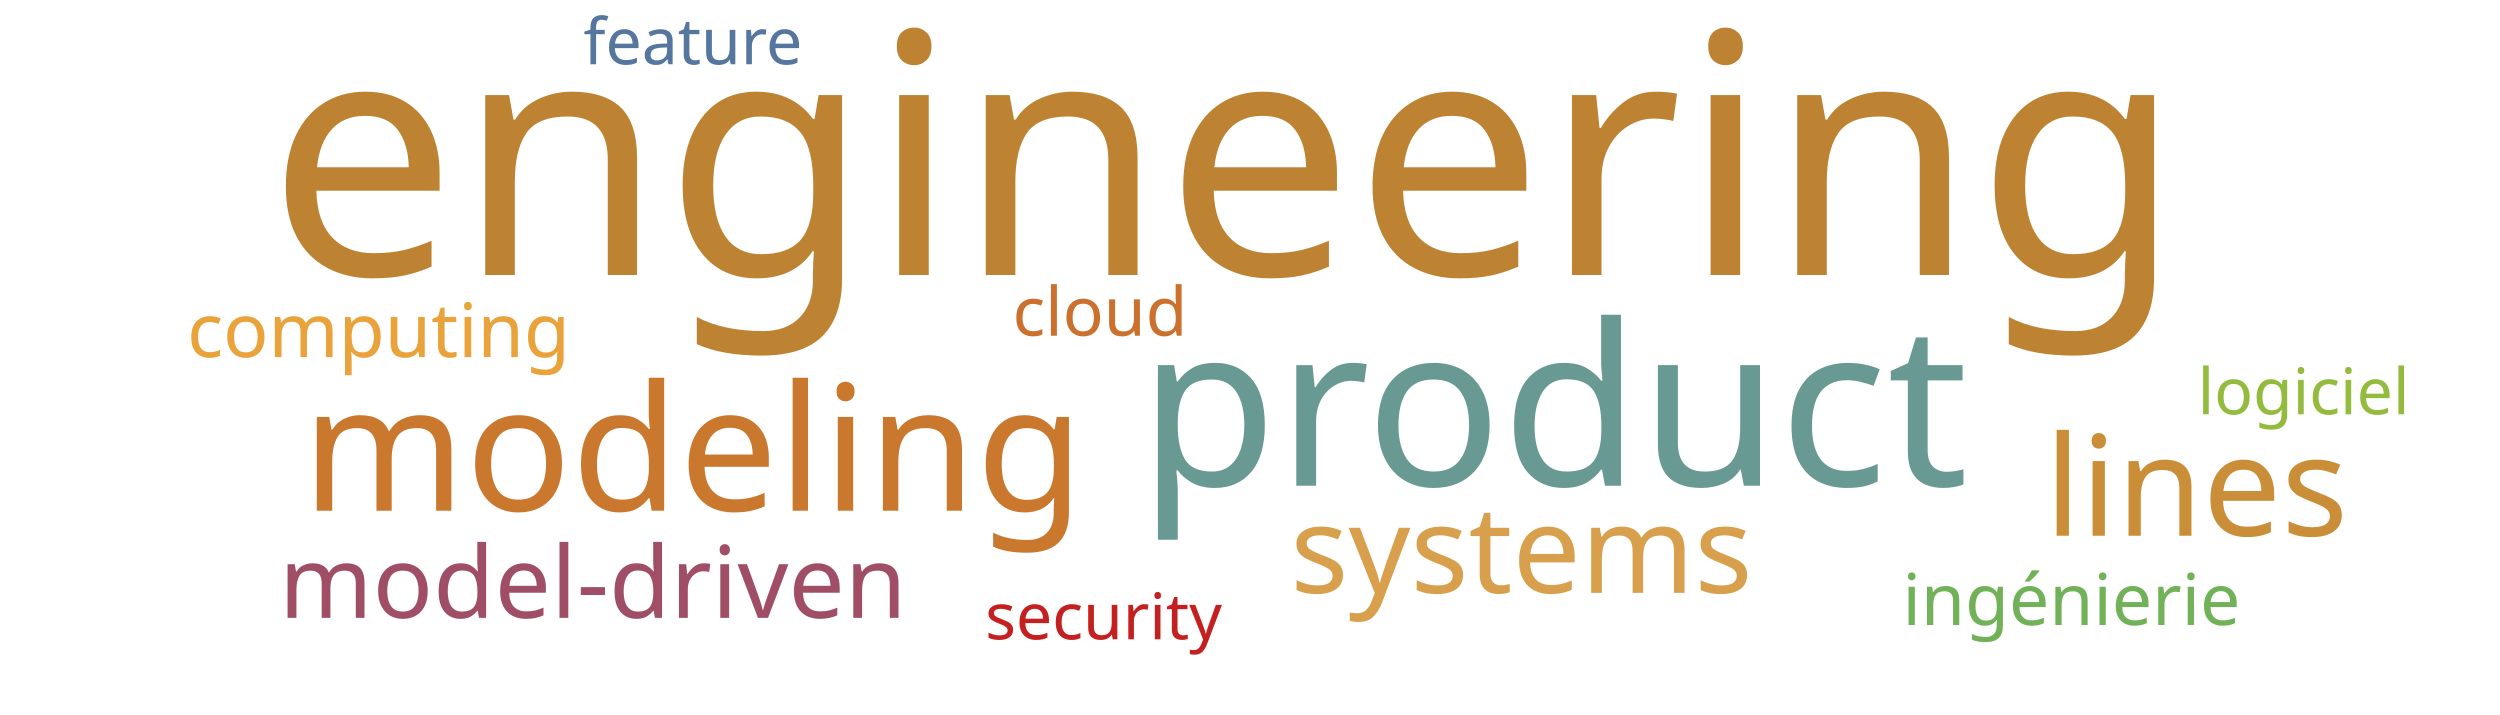
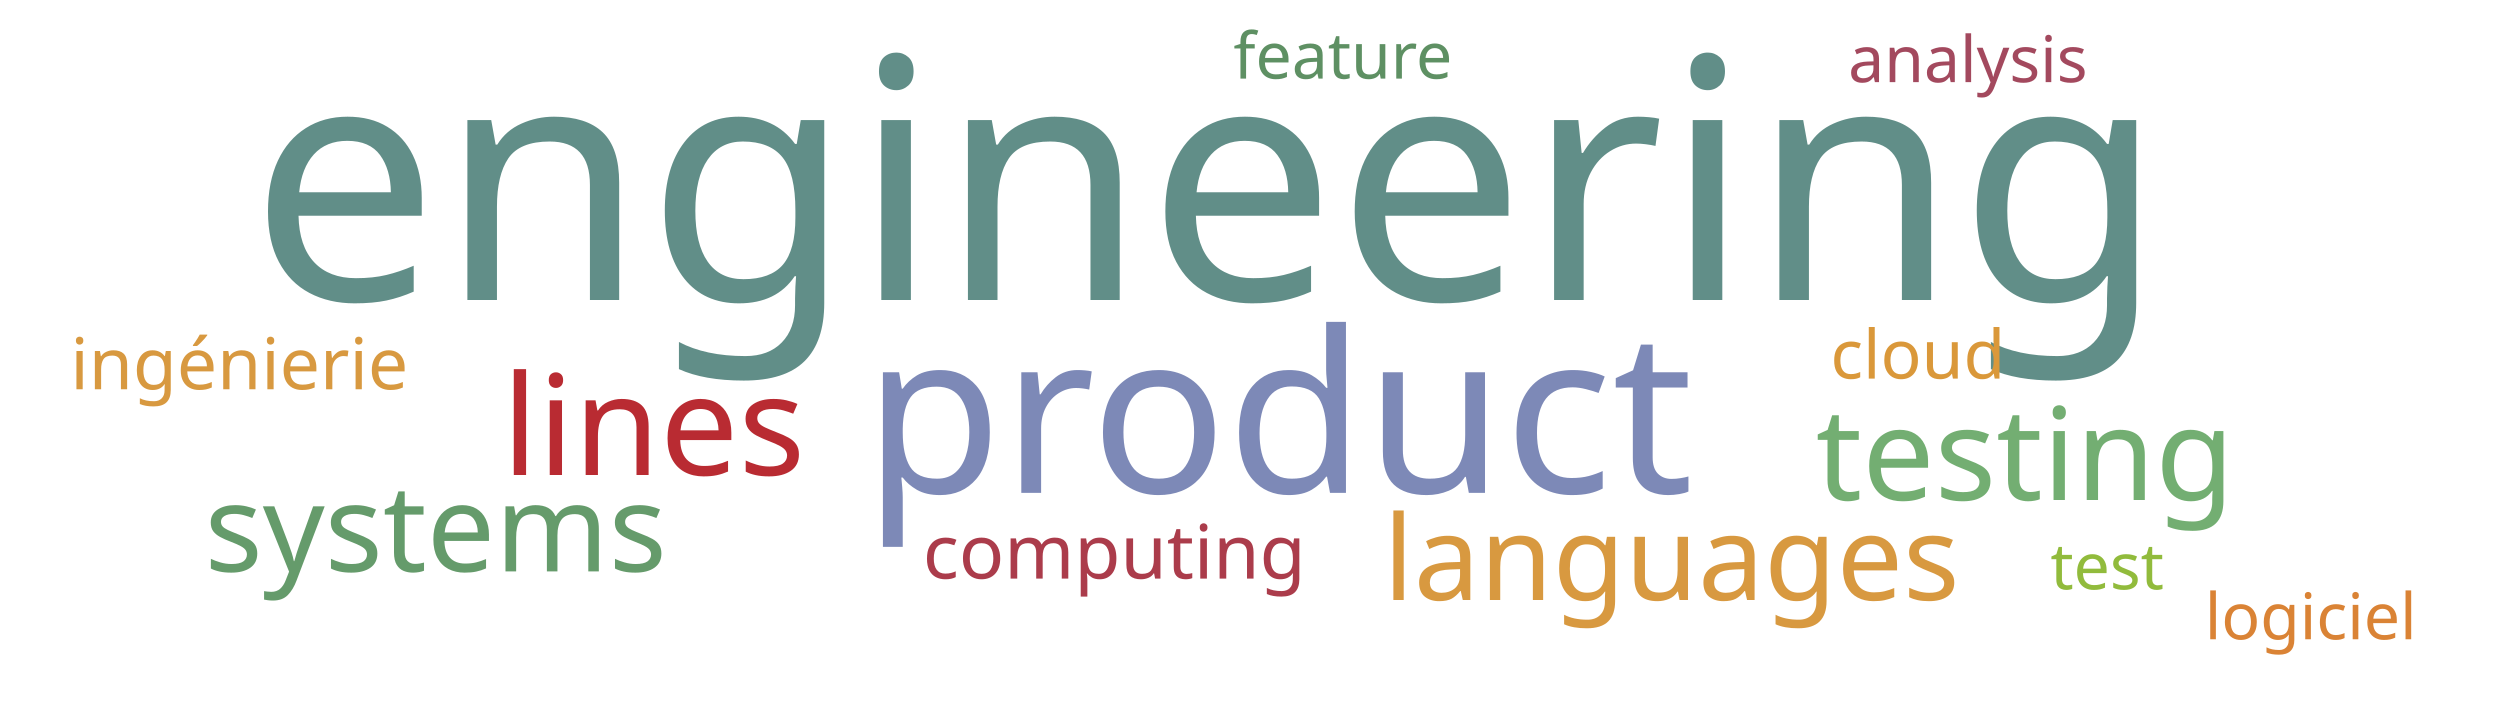
<svg xmlns="http://www.w3.org/2000/svg" width="700" height="200">
  <g transform="translate(350, 100)">
-     <text text-anchor="middle" style="font-family: Impact; font-size: 94px; fill: #bd8332" transform="translate(-7,-23)rotate(0)">engineering</text>
-     <text text-anchor="middle" style="font-family: Impact; font-size: 63px; fill: #689993" transform="translate(85,36)rotate(0)">product</text>
-     <text text-anchor="middle" style="font-family: Impact; font-size: 49px; fill: #cb782f" transform="translate(-156,43)rotate(0)">modeling</text>
-     <text text-anchor="middle" style="font-family: Impact; font-size: 39px; fill: #ca8e38" transform="translate(265,50)rotate(0)">lines</text>
-     <text text-anchor="middle" style="font-family: Impact; font-size: 34px; fill: #d8a04c" transform="translate(76,66)rotate(0)">systems</text>
-     <text text-anchor="middle" style="font-family: Impact; font-size: 28px; fill: #9f4e66" transform="translate(-184,73)rotate(0)">model-driven</text>
-     <text text-anchor="middle" style="font-family: Impact; font-size: 21px; fill: #eaa23b" transform="translate(-244,0)rotate(0)">computing</text>
-     <text text-anchor="middle" style="font-family: Impact; font-size: 20px; fill: #71b258" transform="translate(230,75)rotate(0)">ingénierie</text>
-     <text text-anchor="middle" style="font-family: Impact; font-size: 19px; fill: #cb702d" transform="translate(-42,-6)rotate(0)">cloud</text>
-     <text text-anchor="middle" style="font-family: Impact; font-size: 18px; fill: #93bb3e" transform="translate(295,16)rotate(0)">logiciel</text>
-     <text text-anchor="middle" style="font-family: Impact; font-size: 18px; fill: #55769e" transform="translate(-156,-82)rotate(0)">feature</text>
-     <text text-anchor="middle" style="font-family: Impact; font-size: 18px; fill: #c42020" transform="translate(-41,79)rotate(0)">security</text>
+     <text text-anchor="middle" style="font-family: Impact; font-size: 94px; fill: #618e88" transform="translate(-12,-16)rotate(0)">engineering</text>
+     <text text-anchor="middle" style="font-family: Impact; font-size: 63px; fill: #7d89b7" transform="translate(8,38)rotate(0)">product</text>
+     <text text-anchor="middle" style="font-family: Impact; font-size: 39px; fill: #b92b32" transform="translate(-167,33)rotate(0)">lines</text>
+     <text text-anchor="middle" style="font-family: Impact; font-size: 36px; fill: #73ae72" transform="translate(217,40)rotate(0)">testing</text>
+     <text text-anchor="middle" style="font-family: Impact; font-size: 34px; fill: #659b6b" transform="translate(-228,60)rotate(0)">systems</text>
+     <text text-anchor="middle" style="font-family: Impact; font-size: 33px; fill: #d89940" transform="translate(118,68)rotate(0)">languages</text>
+     <text text-anchor="middle" style="font-family: Impact; font-size: 21px; fill: #ab3c4b" transform="translate(-38,62)rotate(0)">computing</text>
+     <text text-anchor="middle" style="font-family: Impact; font-size: 20px; fill: #d89940" transform="translate(-283,9)rotate(0)">ingénierie</text>
+     <text text-anchor="middle" style="font-family: Impact; font-size: 19px; fill: #da983a" transform="translate(187,6)rotate(0)">cloud</text>
+     <text text-anchor="middle" style="font-family: Impact; font-size: 18px; fill: #91bb3c" transform="translate(240,65)rotate(0)">test</text>
+     <text text-anchor="middle" style="font-family: Impact; font-size: 18px; fill: #da8335" transform="translate(297,79)rotate(0)">logiciel</text>
+     <text text-anchor="middle" style="font-family: Impact; font-size: 18px; fill: #5e9063" transform="translate(26,-78)rotate(0)">feature</text>
+     <text text-anchor="middle" style="font-family: Impact; font-size: 18px; fill: #a3495e" transform="translate(201,-77)rotate(0)">analysis</text>
  </g>
</svg>
